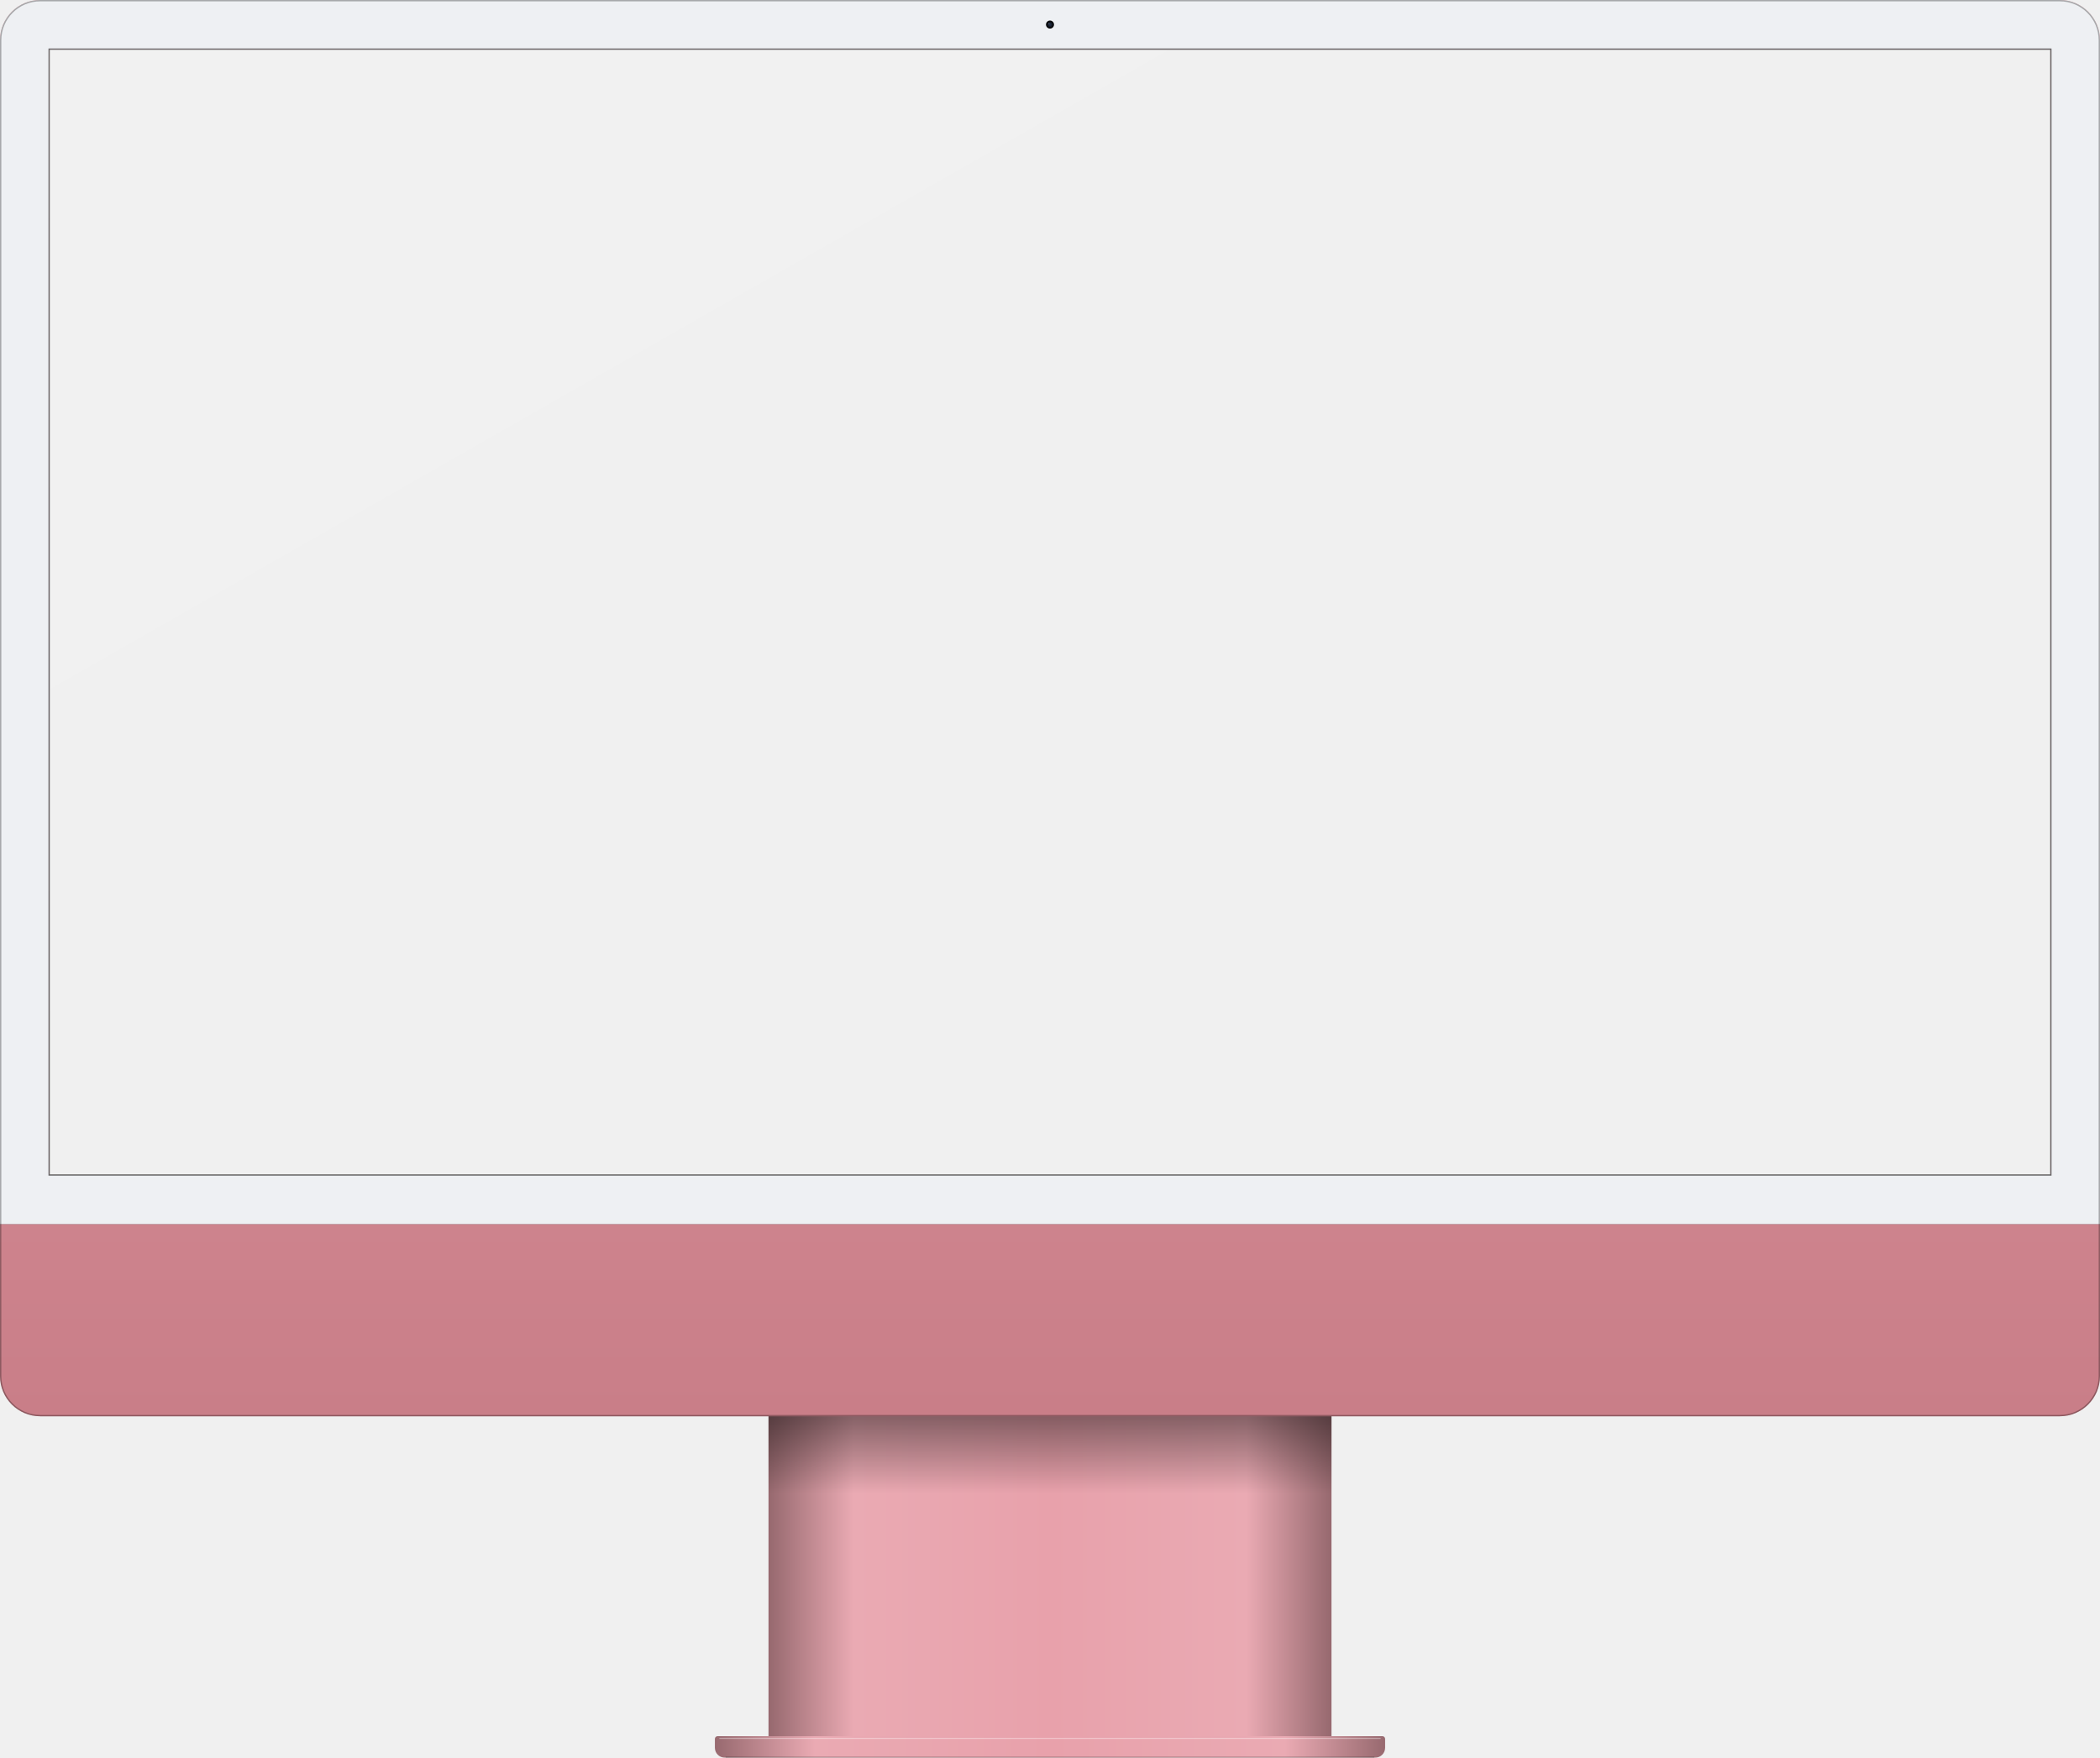
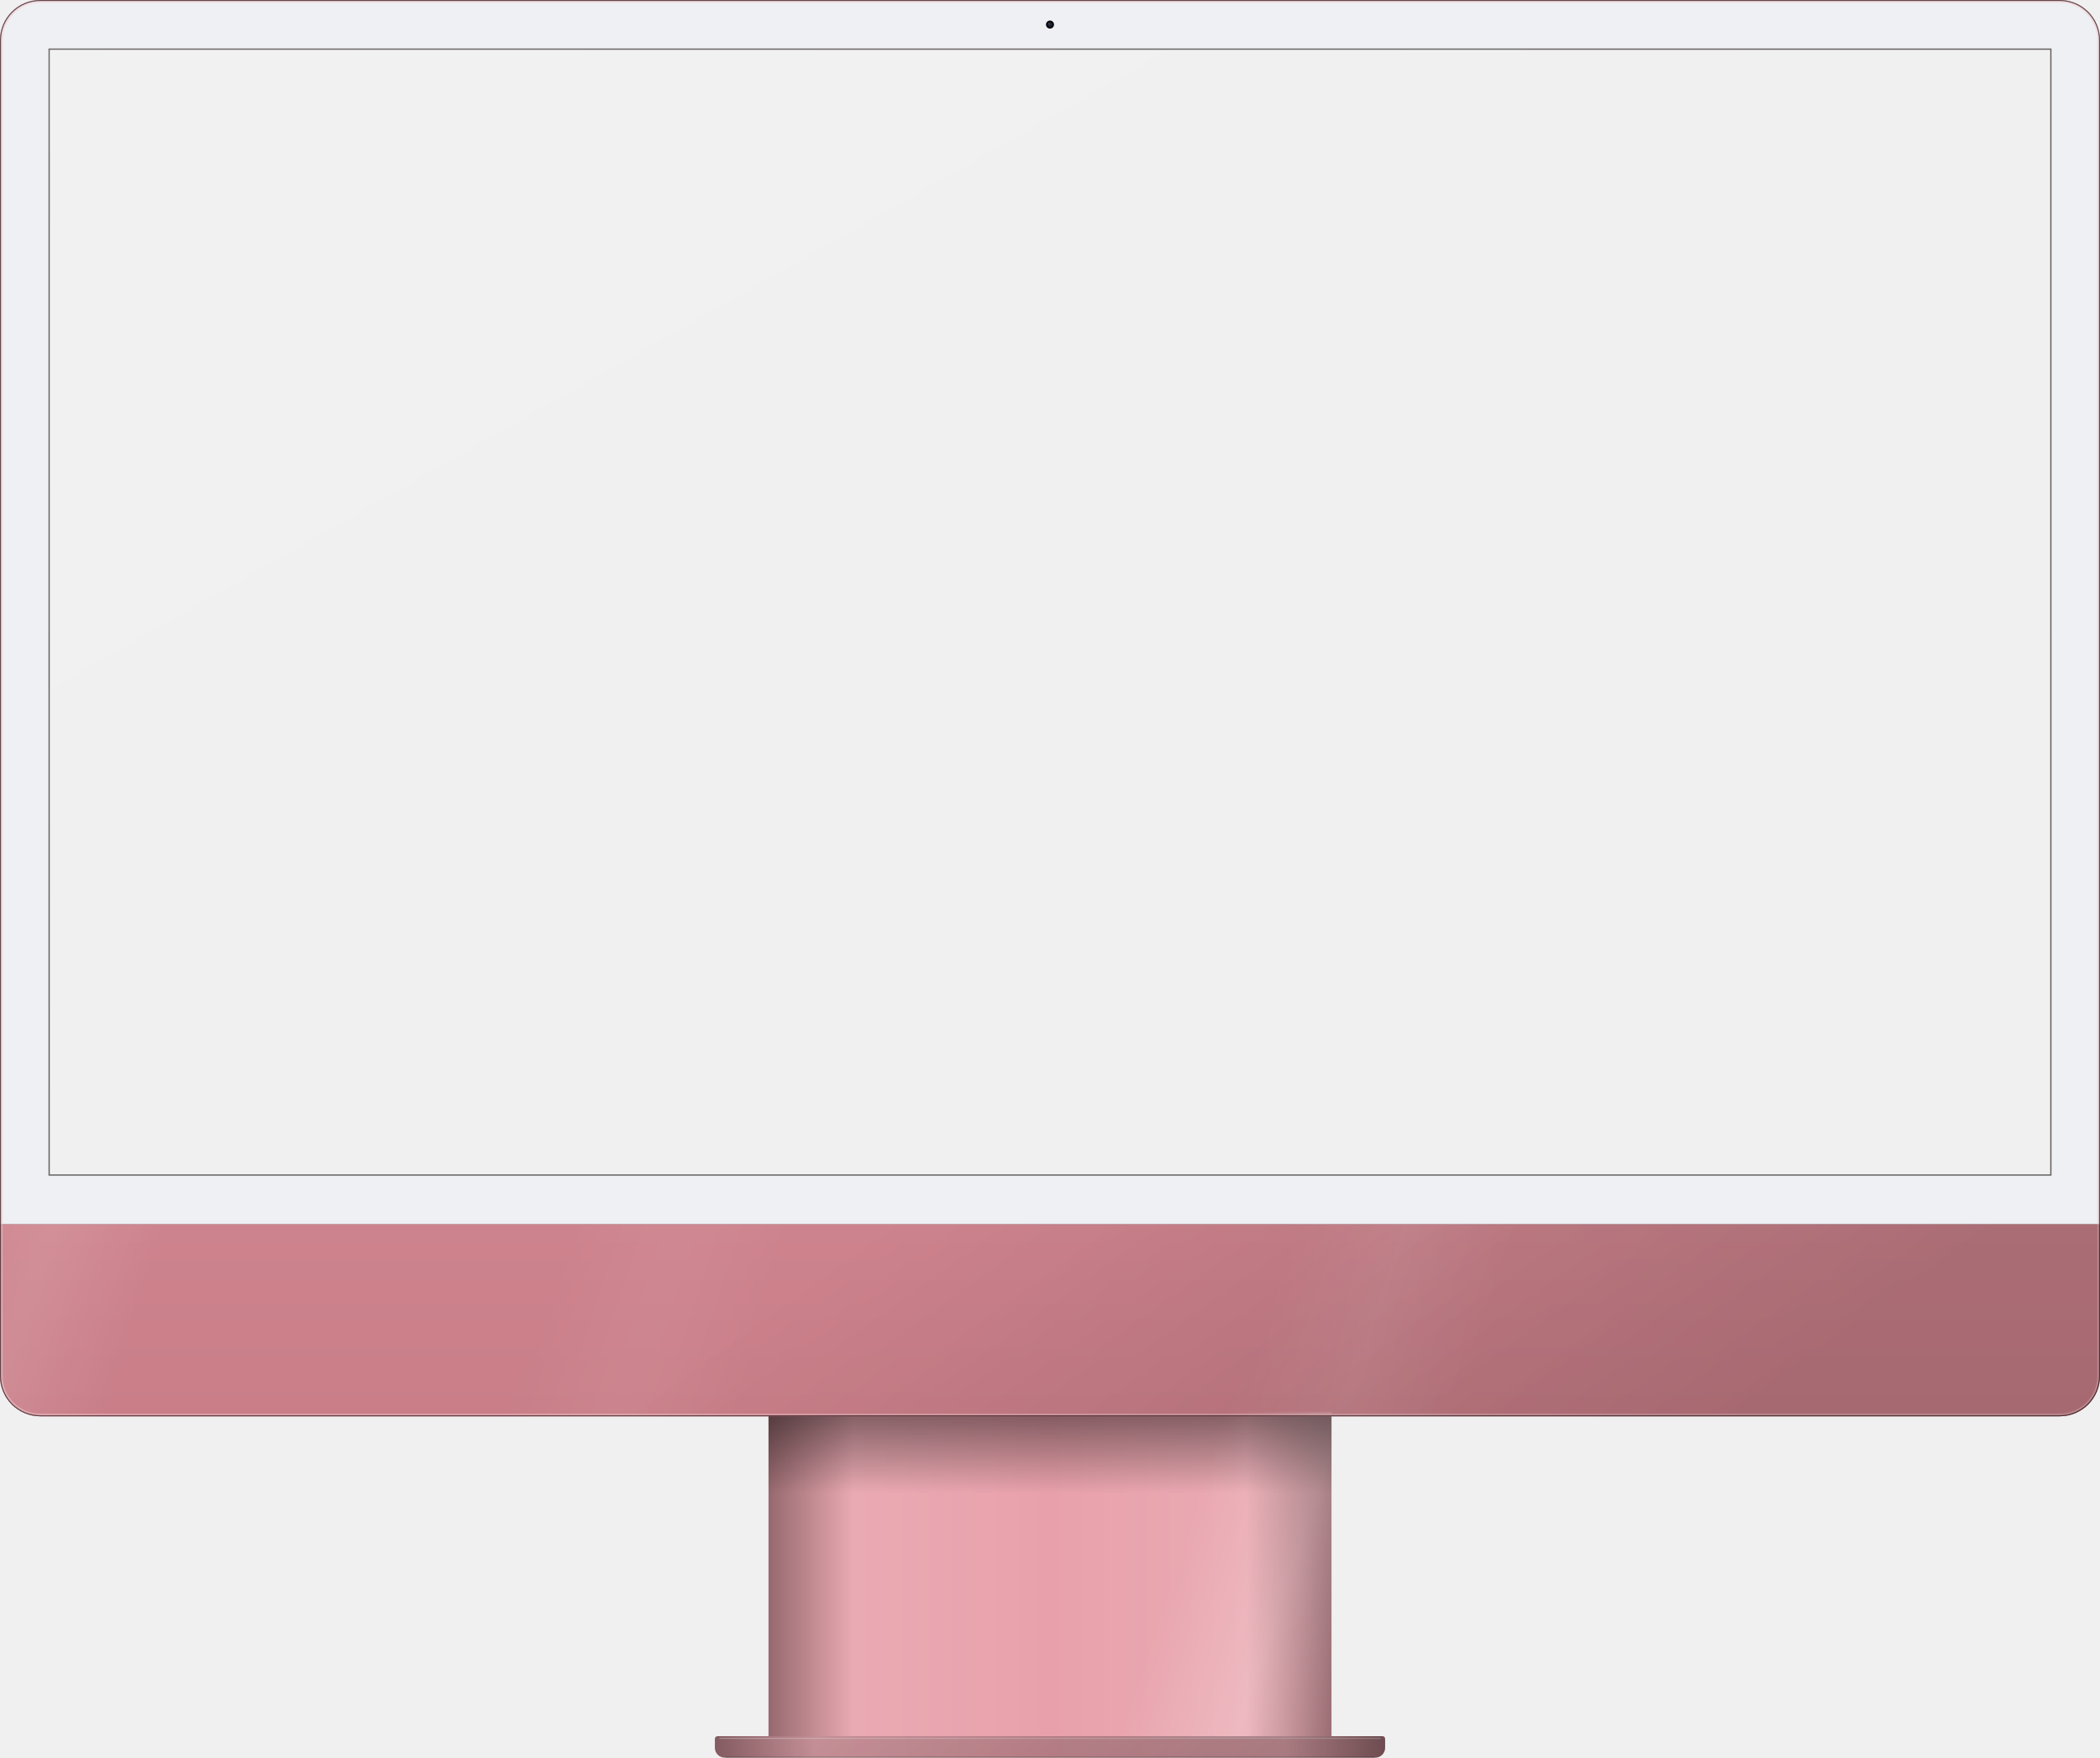
<svg xmlns="http://www.w3.org/2000/svg" width="4700" height="3934" viewBox="0 0 4700 3934">
  <defs>
    <linearGradient id="glare" x1="0" y1="0" x2="1" y2="1">
      <stop offset="0" stop-color="#ffffff" stop-opacity="0.07" />
      <stop offset="0.42" stop-color="#ffffff" stop-opacity="0.015" />
      <stop offset="0.43" stop-color="#ffffff" stop-opacity="0" />
      <stop offset="1" stop-color="#ffffff" stop-opacity="0" />
    </linearGradient>
    <linearGradient id="standg" x1="0" y1="0" x2="1" y2="0">
      <stop offset="0" stop-color="#97696f" />
      <stop offset="0.15" stop-color="#eaaab3" />
      <stop offset="0.5" stop-color="#e8a1ab" />
      <stop offset="0.85" stop-color="#eaaab3" />
      <stop offset="1" stop-color="#97696f" />
    </linearGradient>
    <linearGradient id="neckshade" x1="0" y1="0" x2="0" y2="1">
      <stop offset="0" stop-color="#000" stop-opacity="0.45" />
      <stop offset="0.25" stop-color="#000" stop-opacity="0" />
    </linearGradient>
    <linearGradient id="chin" x1="0" y1="0" x2="0" y2="1">
      <stop offset="0" stop-color="#e9a3ad" />
      <stop offset="1" stop-color="#c97e88" />
    </linearGradient>
    <linearGradient id="rim" x1="0" y1="0" x2="1" y2="0">
      <stop offset="0" stop-color="#945d65" />
      <stop offset="0.012" stop-color="#edb6be" />
      <stop offset="0.03" stop-color="#e48f9b" />
      <stop offset="0.5" stop-color="#e9a3ad" />
      <stop offset="0.97" stop-color="#e48f9b" />
      <stop offset="0.988" stop-color="#edb6be" />
      <stop offset="1" stop-color="#945d65" />
    </linearGradient>
+     <linearGradient id="keylight" gradientUnits="userSpaceOnUse" x1="0" y1="0" x2="2820" y2="3934">
+       <stop offset="0" stop-color="#fff" stop-opacity="0.32" />
+       <stop offset="0.28" stop-color="#fff" stop-opacity="0" />
+       <stop offset="0.7" stop-color="#000" stop-opacity="0" />
+       <stop offset="1" stop-color="#000" stop-opacity="0.28" />
+     </linearGradient>
+     <linearGradient id="streaks" gradientUnits="userSpaceOnUse" x1="0" y1="590.1" x2="4700" y2="2163.7">
+       <stop offset="0.11" stop-color="#fff" stop-opacity="0" />
+       <stop offset="0.16" stop-color="#fff" stop-opacity="0.5" />
+       <stop offset="0.21" stop-color="#fff" stop-opacity="0" />
+       <stop offset="0.38" stop-color="#fff" stop-opacity="0" />
+       <stop offset="0.43" stop-color="#fff" stop-opacity="0.22" />
+       <stop offset="0.48" stop-color="#fff" stop-opacity="0" />
+       <stop offset="0.69" stop-color="#fff" stop-opacity="0" />
+       <stop offset="0.74" stop-color="#fff" stop-opacity="0.35" />
+       <stop offset="0.79" stop-color="#fff" stop-opacity="0" />
+     </linearGradient>
  </defs>
  <path fill="url(#standg)" d="M1720,3160H2980V3890H1720V3160Z" />
  <path fill="url(#neckshade)" d="M1720,3160H2980V3890H1720V3160Z" />
  <path fill="url(#standg)" d="M1606,3886H3094A6,6 0 0 1 3100,3892V3912A22,22 0 0 1 3078,3934H1622A22,22 0 0 1 1600,3912V3892A6,6 0 0 1 1606,3886Z" />
  <path stroke="#ffffff" stroke-opacity="0.45" stroke-width="2" d="M1610,3891 H3090" />
  <path stroke="#000" stroke-opacity="0.3" stroke-width="2" d="M1624,3933 H3076" />
  <path fill-rule="evenodd" fill="url(#chin)" d="M90,0H4610A90,90 0 0 1 4700,90V3080A90,90 0 0 1 4610,3170H90A90,90 0 0 1 0,3080V90A90,90 0 0 1 90,0ZM110,110H4590V2630H110V110Z" />
  <path fill-rule="evenodd" fill="#eef0f3" d="M90,0H4610A90,90 0 0 1 4700,90V2740H0V90A90,90 0 0 1 90,0ZM110,110H4590V2630H110V110Z" />
  <path stroke="#000" stroke-opacity="0.12" stroke-width="2" d="M0,2740 H4700" />
-   <path fill="none" stroke="#000" stroke-opacity="0.3" stroke-width="3" d="M90,1.5H4610A88.5,88.5 0 0 1 4698.5,90V3080A88.5,88.5 0 0 1 4610,3168.5H90A88.5,88.5 0 0 1 1.5,3080V90A88.5,88.5 0 0 1 90,1.5Z" />
+   <path fill="url(#streaks)" opacity="0.5" d="M1720,3160H2980V3890H1720V3160Z" />
+   <path fill="url(#keylight)" d="M1606,3886H3094A6,6 0 0 1 3100,3892V3912A22,22 0 0 1 3078,3934H1622A22,22 0 0 1 1600,3912V3892A6,6 0 0 1 1606,3886Z" />
+   <path fill="none" stroke="#7d4f55" stroke-opacity="0.8" stroke-width="2.5" d="M90,1.25H4610A88.75,88.75 0 0 1 4698.75,90V3080A88.75,88.75 0 0 1 4610,3168.75H90A88.75,88.75 0 0 1 1.25,3080V90A88.75,88.75 0 0 1 90,1.25Z" />
+   <path fill="none" stroke="#f2c7cd" stroke-opacity="0.5" stroke-width="3.5" d="M90,4.25H4610A85.75,85.75 0 0 1 4695.75,90V3080A85.75,85.75 0 0 1 4610,3165.75H90A85.75,85.75 0 0 1 4.25,3080V90A85.75,85.75 0 0 1 90,4.25Z" />
+   <path fill="url(#streaks)" opacity="0.2" d="M0,2740H4700V3080A90,90 0 0 1 4610,3170H90A90,90 0 0 1 0,3080V2740Z" />
+   <path fill="url(#keylight)" opacity="0.6" d="M0,2740H4700V3080A90,90 0 0 1 4610,3170H90A90,90 0 0 1 0,3080V2740Z" />
+   <path fill="none" stroke="#000" stroke-opacity="0.35" stroke-width="2" d="M90,1H4610A89,89 0 0 1 4699,90V3080A89,89 0 0 1 4610,3169H90A89,89 0 0 1 1,3080V90A89,89 0 0 1 90,1Z" />
  <path fill="none" stroke="#000" stroke-opacity="0.55" stroke-width="3" d="M110,110H4590V2630H110V110Z" />
  <path fill="url(#glare)" d="M110,110H4590V2630H110V110Z" />
  <circle cx="2350" cy="55" r="9" fill="#07080b" />
  <circle cx="2350" cy="55" r="5.58" fill="#141a26" />
  <circle cx="2350" cy="55" r="3.06" fill="#1e2a40" />
  <circle cx="2347.75" cy="52.75" r="1.26" fill="#ffffff" fill-opacity="0.35" />
</svg>
